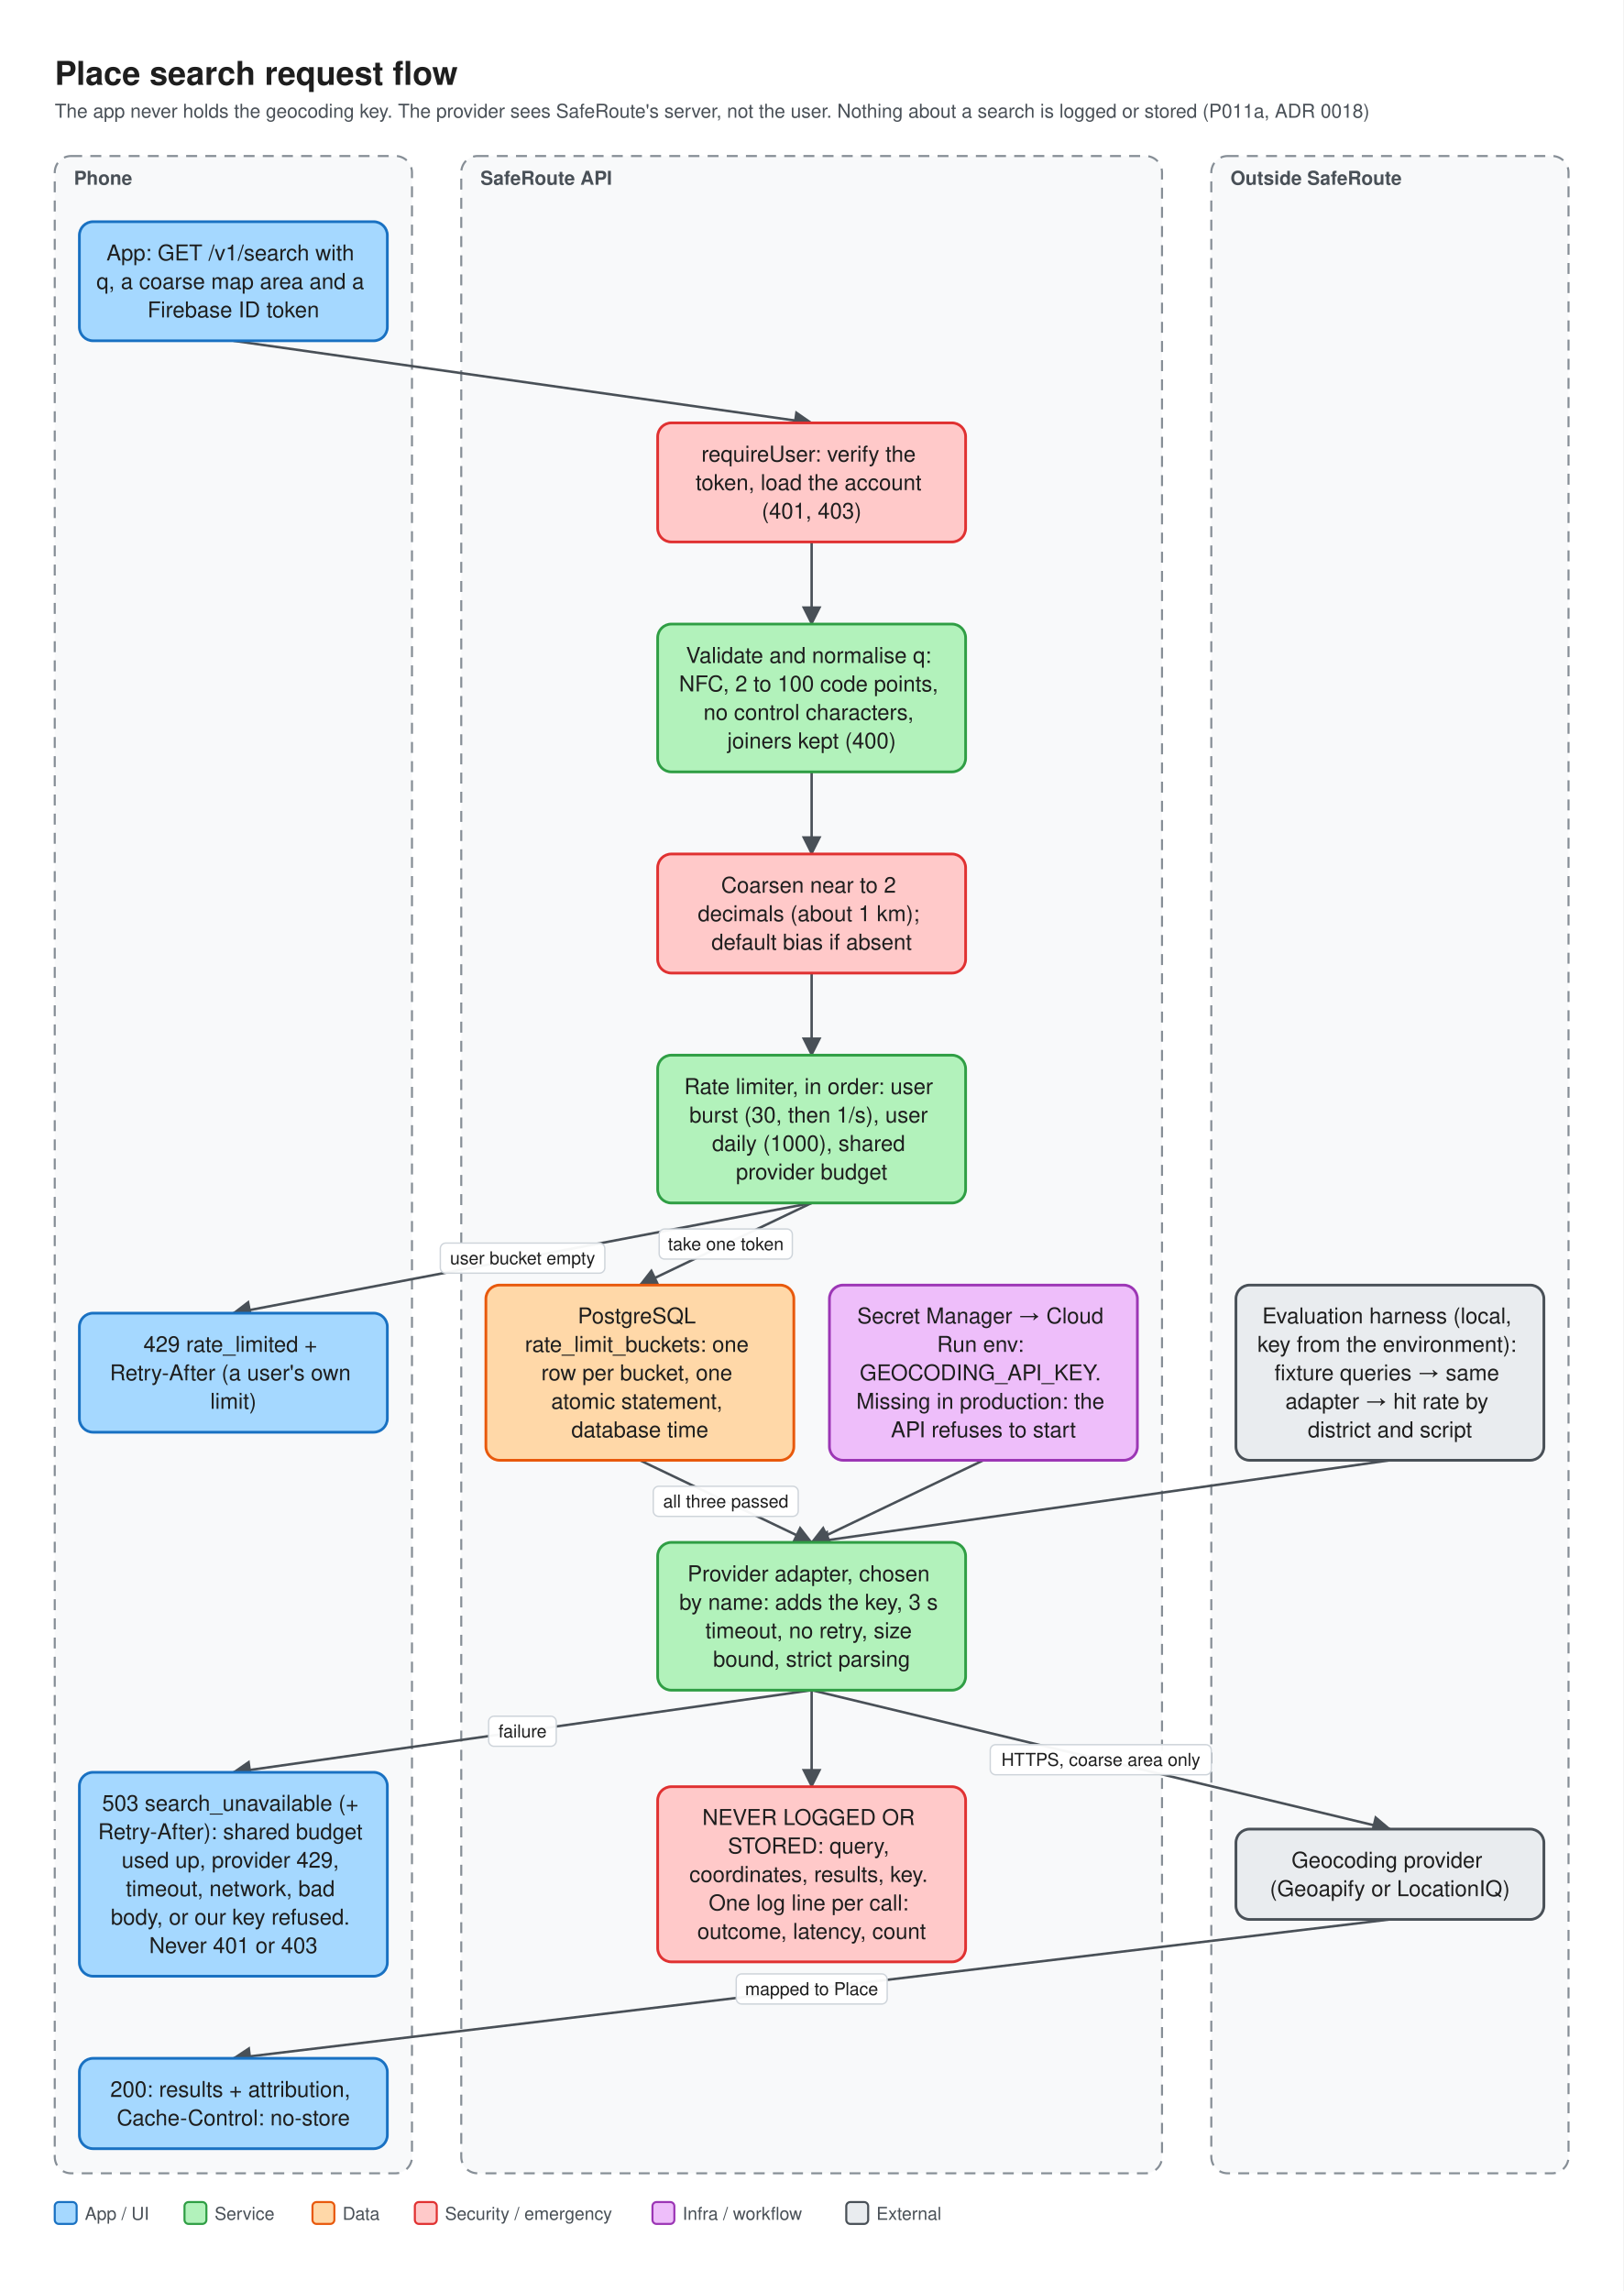
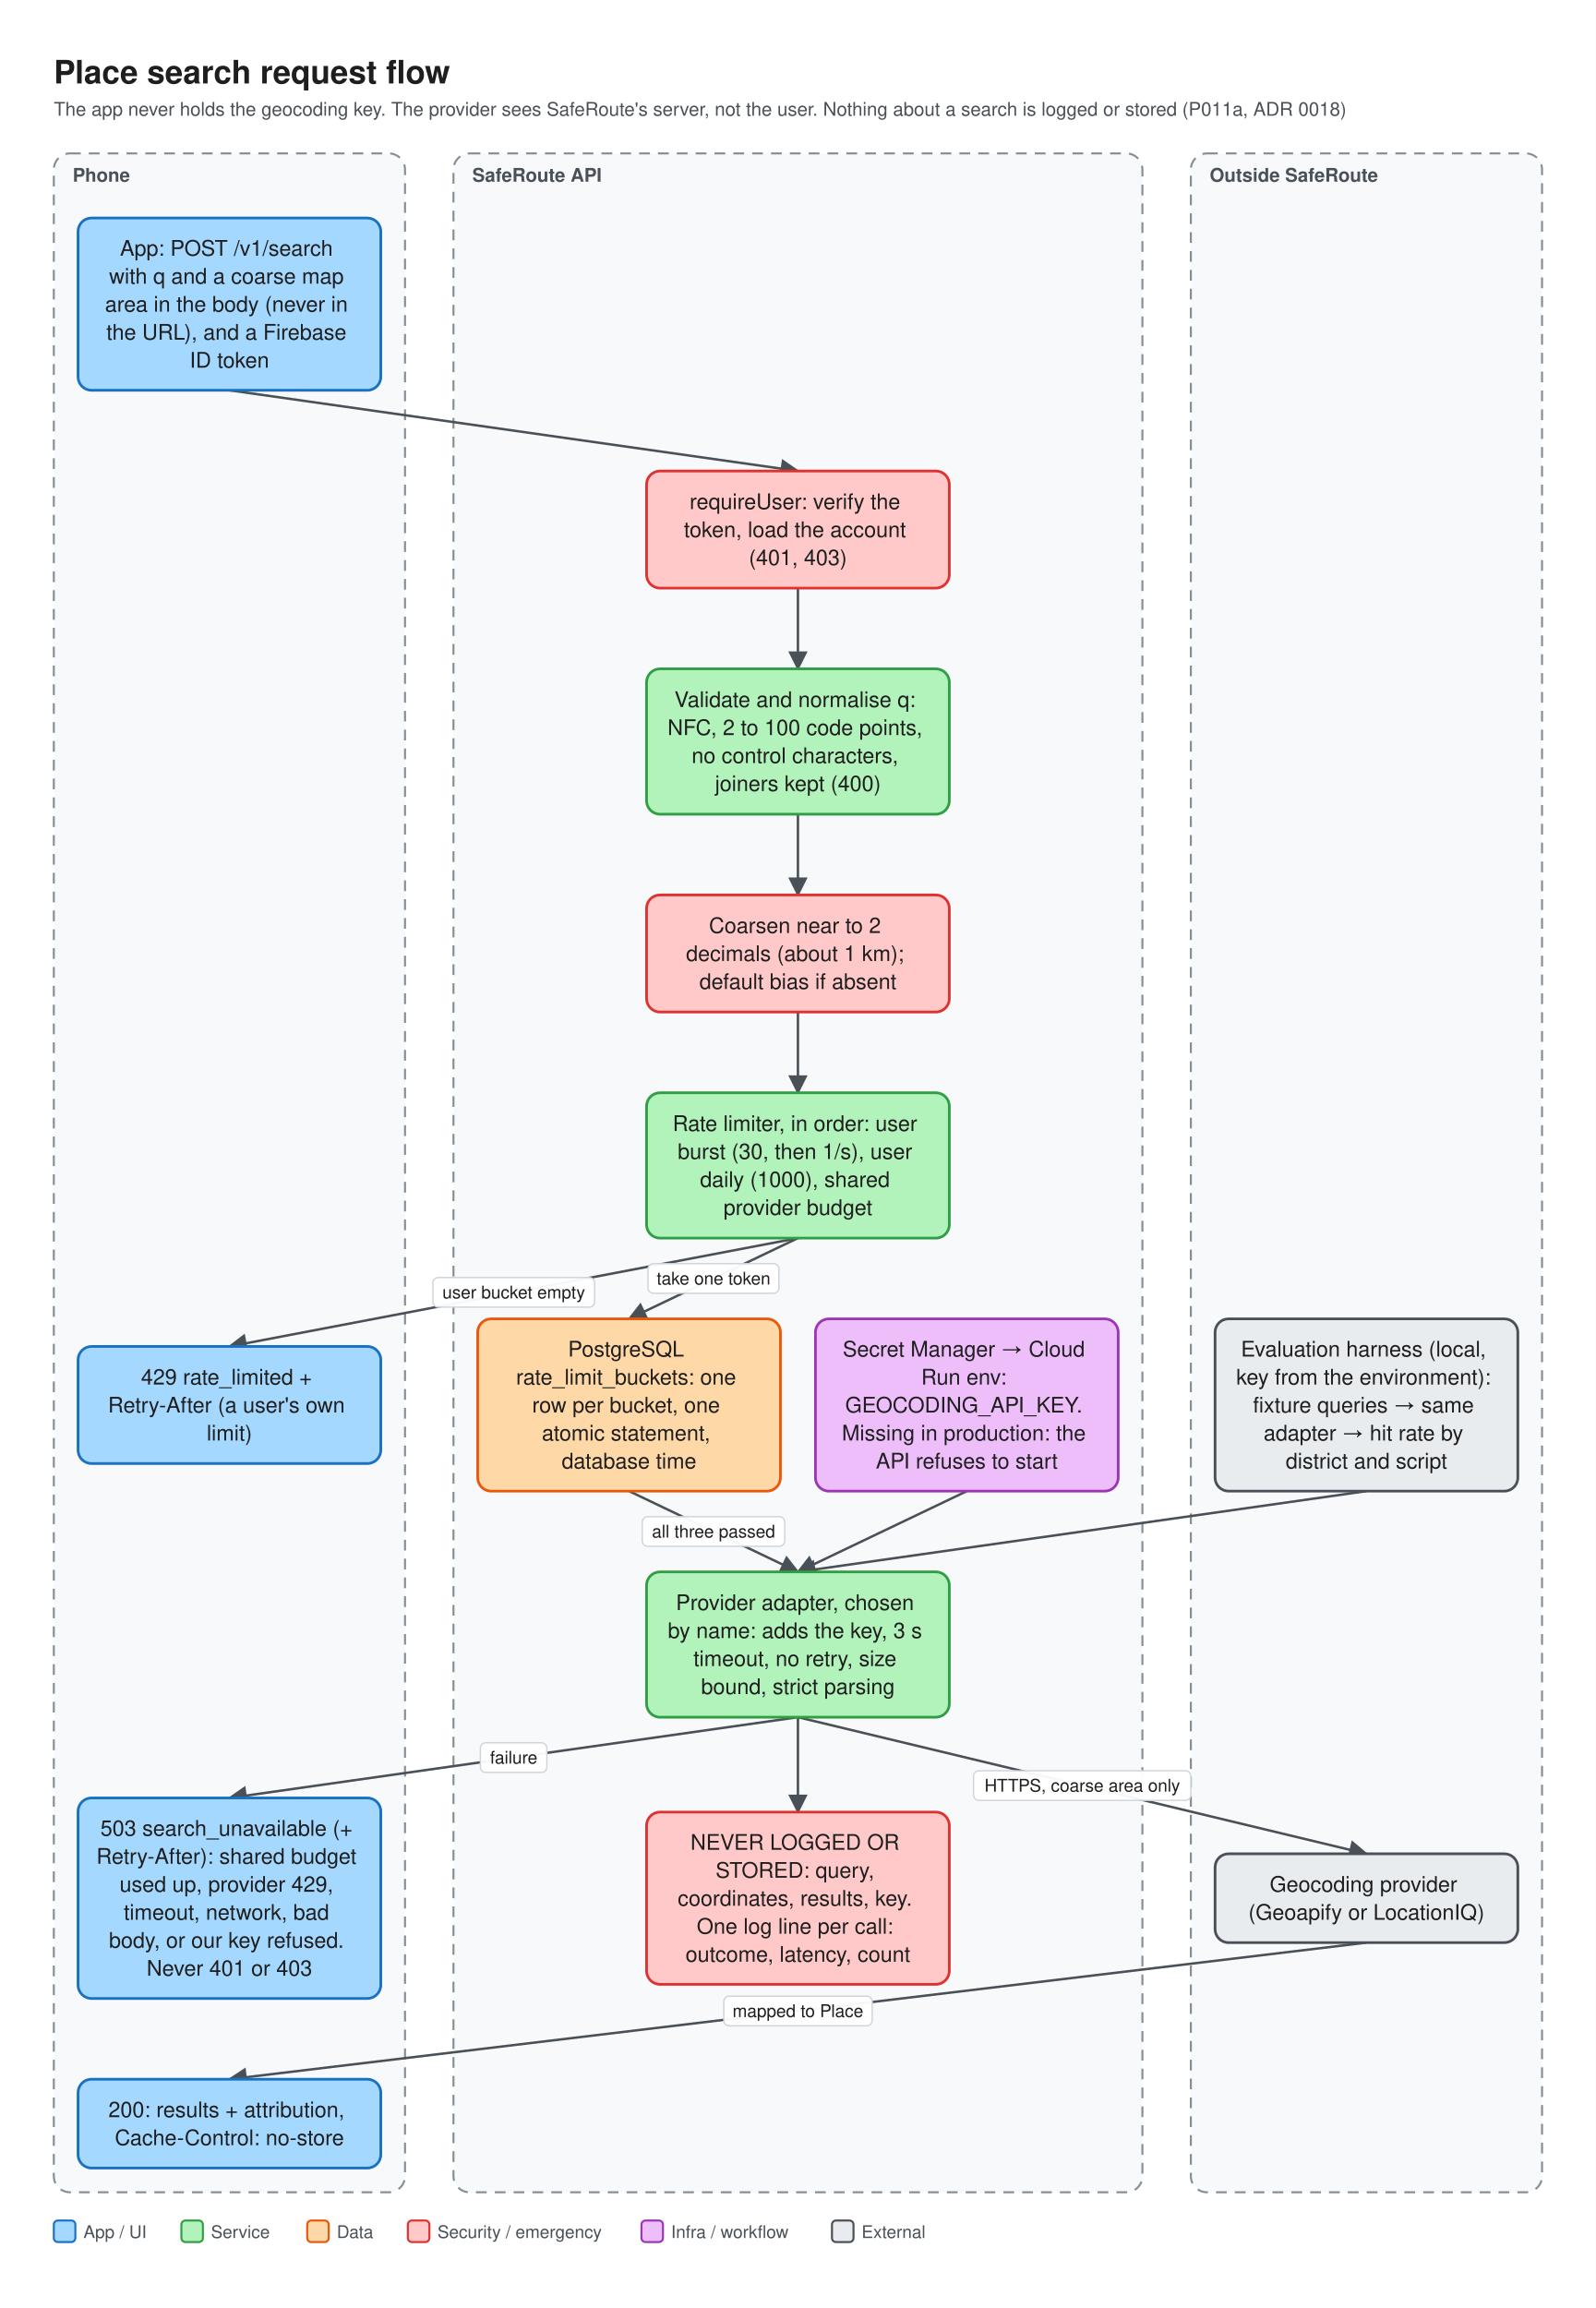
- <svg xmlns="http://www.w3.org/2000/svg" width="1186" height="1674" viewBox="0 0 1186 1674" font-family="Helvetica, Arial, sans-serif">
+ <svg xmlns="http://www.w3.org/2000/svg" width="1186" height="1715" viewBox="0 0 1186 1715" font-family="Helvetica, Arial, sans-serif">
  <defs>
    <marker id="arrow" viewBox="0 0 10 10" refX="9" refY="5" markerWidth="8" markerHeight="8" orient="auto">
      <path d="M0,0 L10,5 L0,10 z" fill="#495057" />
    </marker>
  </defs>
  <rect width="100%" height="100%" fill="#ffffff" />
  <text x="40" y="62" font-size="24" font-weight="700" fill="#1e1e1e">Place search request flow</text>
  <text x="40" y="86" font-size="14" fill="#495057">The app never holds the geocoding key. The provider sees SafeRoute's server, not the user. Nothing about a search is logged or stored (P011a, ADR 0018)</text>
-   <rect x="40" y="114" width="261" height="1474" rx="12" fill="#f8f9fa" stroke="#868e96" stroke-width="1.5" stroke-dasharray="8 6" />
+   <rect x="40" y="114" width="261" height="1515" rx="12" fill="#f8f9fa" stroke="#868e96" stroke-width="1.5" stroke-dasharray="8 6" />
  <text x="54" y="135" font-size="14" font-weight="700" fill="#495057">Phone</text>
-   <rect x="337" y="114" width="512" height="1474" rx="12" fill="#f8f9fa" stroke="#868e96" stroke-width="1.5" stroke-dasharray="8 6" />
+   <rect x="337" y="114" width="512" height="1515" rx="12" fill="#f8f9fa" stroke="#868e96" stroke-width="1.5" stroke-dasharray="8 6" />
  <text x="351" y="135" font-size="14" font-weight="700" fill="#495057">SafeRoute API</text>
-   <rect x="885" y="114" width="261" height="1474" rx="12" fill="#f8f9fa" stroke="#868e96" stroke-width="1.5" stroke-dasharray="8 6" />
+   <rect x="885" y="114" width="261" height="1515" rx="12" fill="#f8f9fa" stroke="#868e96" stroke-width="1.5" stroke-dasharray="8 6" />
  <text x="899" y="135" font-size="14" font-weight="700" fill="#495057">Outside SafeRoute</text>
-   <line x1="170.5" y1="249" x2="593" y2="309" stroke="#495057" stroke-width="1.8" marker-end="url(#arrow)" />
-   <line x1="593" y1="396" x2="593" y2="456" stroke="#495057" stroke-width="1.8" marker-end="url(#arrow)" />
-   <line x1="593" y1="564" x2="593" y2="624" stroke="#495057" stroke-width="1.8" marker-end="url(#arrow)" />
-   <line x1="593" y1="711" x2="593" y2="771" stroke="#495057" stroke-width="1.8" marker-end="url(#arrow)" />
-   <line x1="593" y1="879" x2="467.5" y2="939" stroke="#495057" stroke-width="1.8" marker-end="url(#arrow)" />
-   <line x1="593" y1="879" x2="170.5" y2="959.5" stroke="#495057" stroke-width="1.8" marker-end="url(#arrow)" />
-   <line x1="467.5" y1="1067" x2="593" y2="1127" stroke="#495057" stroke-width="1.8" marker-end="url(#arrow)" />
-   <line x1="718.5" y1="1067" x2="593" y2="1127" stroke="#495057" stroke-width="1.8" marker-end="url(#arrow)" />
-   <line x1="593" y1="1235" x2="1015.5" y2="1336.5" stroke="#495057" stroke-width="1.8" marker-end="url(#arrow)" />
-   <line x1="593" y1="1235" x2="170.5" y2="1295" stroke="#495057" stroke-width="1.8" marker-end="url(#arrow)" />
-   <line x1="593" y1="1235" x2="593" y2="1305.5" stroke="#495057" stroke-width="1.8" marker-end="url(#arrow)" />
-   <line x1="1015.5" y1="1402.5" x2="170.5" y2="1504" stroke="#495057" stroke-width="1.8" marker-end="url(#arrow)" />
-   <line x1="1015.5" y1="1067" x2="593" y2="1127" stroke="#495057" stroke-width="1.8" marker-end="url(#arrow)" />
-   <rect x="58" y="162" width="225" height="87" rx="10" fill="#a5d8ff" stroke="#1971c2" stroke-width="2" />
+   <line x1="170.5" y1="290" x2="593" y2="350" stroke="#495057" stroke-width="1.8" marker-end="url(#arrow)" />
+   <line x1="593" y1="437" x2="593" y2="497" stroke="#495057" stroke-width="1.8" marker-end="url(#arrow)" />
+   <line x1="593" y1="605" x2="593" y2="665" stroke="#495057" stroke-width="1.8" marker-end="url(#arrow)" />
+   <line x1="593" y1="752" x2="593" y2="812" stroke="#495057" stroke-width="1.8" marker-end="url(#arrow)" />
+   <line x1="593" y1="920" x2="467.5" y2="980" stroke="#495057" stroke-width="1.8" marker-end="url(#arrow)" />
+   <line x1="593" y1="920" x2="170.5" y2="1000.5" stroke="#495057" stroke-width="1.8" marker-end="url(#arrow)" />
+   <line x1="467.5" y1="1108" x2="593" y2="1168" stroke="#495057" stroke-width="1.8" marker-end="url(#arrow)" />
+   <line x1="718.5" y1="1108" x2="593" y2="1168" stroke="#495057" stroke-width="1.8" marker-end="url(#arrow)" />
+   <line x1="593" y1="1276" x2="1015.5" y2="1377.5" stroke="#495057" stroke-width="1.8" marker-end="url(#arrow)" />
+   <line x1="593" y1="1276" x2="170.5" y2="1336" stroke="#495057" stroke-width="1.8" marker-end="url(#arrow)" />
+   <line x1="593" y1="1276" x2="593" y2="1346.5" stroke="#495057" stroke-width="1.8" marker-end="url(#arrow)" />
+   <line x1="1015.5" y1="1443.5" x2="170.5" y2="1545" stroke="#495057" stroke-width="1.8" marker-end="url(#arrow)" />
+   <line x1="1015.5" y1="1108" x2="593" y2="1168" stroke="#495057" stroke-width="1.8" marker-end="url(#arrow)" />
+   <rect x="58" y="162" width="225" height="128" rx="10" fill="#a5d8ff" stroke="#1971c2" stroke-width="2" />
  <text x="170.5" font-size="16" fill="#1e1e1e" text-anchor="middle">
-     <tspan x="170.5" y="190.3">App: GET /v1/search with</tspan>
-     <tspan x="170.5" y="211.1">q, a coarse map area and a</tspan>
-     <tspan x="170.5" y="231.9">Firebase ID token</tspan>
+     <tspan x="170.5" y="190">App: POST /v1/search</tspan>
+     <tspan x="170.5" y="210.8">with q and a coarse map</tspan>
+     <tspan x="170.5" y="231.6">area in the body (never in</tspan>
+     <tspan x="170.5" y="252.4">the URL), and a Firebase</tspan>
+     <tspan x="170.5" y="273.2">ID token</tspan>
  </text>
-   <rect x="480.5" y="309" width="225" height="87" rx="10" fill="#ffc9c9" stroke="#e03131" stroke-width="2" />
+   <rect x="480.5" y="350" width="225" height="87" rx="10" fill="#ffc9c9" stroke="#e03131" stroke-width="2" />
  <text x="593" font-size="16" fill="#1e1e1e" text-anchor="middle">
-     <tspan x="593" y="337.3">requireUser: verify the</tspan>
-     <tspan x="593" y="358.1">token, load the account</tspan>
-     <tspan x="593" y="378.9">(401, 403)</tspan>
+     <tspan x="593" y="378.3">requireUser: verify the</tspan>
+     <tspan x="593" y="399.1">token, load the account</tspan>
+     <tspan x="593" y="419.9">(401, 403)</tspan>
  </text>
-   <rect x="480.5" y="456" width="225" height="108" rx="10" fill="#b2f2bb" stroke="#2f9e44" stroke-width="2" />
+   <rect x="480.5" y="497" width="225" height="108" rx="10" fill="#b2f2bb" stroke="#2f9e44" stroke-width="2" />
  <text x="593" font-size="16" fill="#1e1e1e" text-anchor="middle">
-     <tspan x="593" y="484.4">Validate and normalise q:</tspan>
-     <tspan x="593" y="505.2">NFC, 2 to 100 code points,</tspan>
-     <tspan x="593" y="526">no control characters,</tspan>
-     <tspan x="593" y="546.8">joiners kept (400)</tspan>
+     <tspan x="593" y="525.4">Validate and normalise q:</tspan>
+     <tspan x="593" y="546.2">NFC, 2 to 100 code points,</tspan>
+     <tspan x="593" y="567">no control characters,</tspan>
+     <tspan x="593" y="587.8">joiners kept (400)</tspan>
  </text>
-   <rect x="480.5" y="624" width="225" height="87" rx="10" fill="#ffc9c9" stroke="#e03131" stroke-width="2" />
+   <rect x="480.5" y="665" width="225" height="87" rx="10" fill="#ffc9c9" stroke="#e03131" stroke-width="2" />
  <text x="593" font-size="16" fill="#1e1e1e" text-anchor="middle">
-     <tspan x="593" y="652.3">Coarsen near to 2</tspan>
-     <tspan x="593" y="673.1">decimals (about 1 km);</tspan>
-     <tspan x="593" y="693.9">default bias if absent</tspan>
+     <tspan x="593" y="693.3">Coarsen near to 2</tspan>
+     <tspan x="593" y="714.1">decimals (about 1 km);</tspan>
+     <tspan x="593" y="734.9">default bias if absent</tspan>
  </text>
-   <rect x="480.5" y="771" width="225" height="108" rx="10" fill="#b2f2bb" stroke="#2f9e44" stroke-width="2" />
+   <rect x="480.5" y="812" width="225" height="108" rx="10" fill="#b2f2bb" stroke="#2f9e44" stroke-width="2" />
  <text x="593" font-size="16" fill="#1e1e1e" text-anchor="middle">
-     <tspan x="593" y="799.4">Rate limiter, in order: user</tspan>
-     <tspan x="593" y="820.2">burst (30, then 1/s), user</tspan>
-     <tspan x="593" y="841">daily (1000), shared</tspan>
-     <tspan x="593" y="861.8">provider budget</tspan>
+     <tspan x="593" y="840.4">Rate limiter, in order: user</tspan>
+     <tspan x="593" y="861.2">burst (30, then 1/s), user</tspan>
+     <tspan x="593" y="882">daily (1000), shared</tspan>
+     <tspan x="593" y="902.8">provider budget</tspan>
  </text>
-   <rect x="355" y="939" width="225" height="128" rx="10" fill="#ffd8a8" stroke="#e8590c" stroke-width="2" />
+   <rect x="355" y="980" width="225" height="128" rx="10" fill="#ffd8a8" stroke="#e8590c" stroke-width="2" />
  <text x="467.5" font-size="16" fill="#1e1e1e" text-anchor="middle">
-     <tspan x="467.5" y="967">PostgreSQL</tspan>
-     <tspan x="467.5" y="987.8">rate_limit_buckets: one</tspan>
-     <tspan x="467.5" y="1008.6">row per bucket, one</tspan>
-     <tspan x="467.5" y="1029.4">atomic statement,</tspan>
-     <tspan x="467.5" y="1050.2">database time</tspan>
+     <tspan x="467.5" y="1008">PostgreSQL</tspan>
+     <tspan x="467.5" y="1028.8">rate_limit_buckets: one</tspan>
+     <tspan x="467.5" y="1049.6">row per bucket, one</tspan>
+     <tspan x="467.5" y="1070.4">atomic statement,</tspan>
+     <tspan x="467.5" y="1091.2">database time</tspan>
  </text>
-   <rect x="480.5" y="1127" width="225" height="108" rx="10" fill="#b2f2bb" stroke="#2f9e44" stroke-width="2" />
+   <rect x="480.5" y="1168" width="225" height="108" rx="10" fill="#b2f2bb" stroke="#2f9e44" stroke-width="2" />
  <text x="593" font-size="16" fill="#1e1e1e" text-anchor="middle">
-     <tspan x="593" y="1155.4">Provider adapter, chosen</tspan>
-     <tspan x="593" y="1176.2">by name: adds the key, 3 s</tspan>
-     <tspan x="593" y="1197">timeout, no retry, size</tspan>
-     <tspan x="593" y="1217.8">bound, strict parsing</tspan>
+     <tspan x="593" y="1196.4">Provider adapter, chosen</tspan>
+     <tspan x="593" y="1217.2">by name: adds the key, 3 s</tspan>
+     <tspan x="593" y="1238">timeout, no retry, size</tspan>
+     <tspan x="593" y="1258.8">bound, strict parsing</tspan>
  </text>
-   <rect x="903" y="1336.5" width="225" height="66" rx="10" fill="#e9ecef" stroke="#495057" stroke-width="2" />
+   <rect x="903" y="1377.5" width="225" height="66" rx="10" fill="#e9ecef" stroke="#495057" stroke-width="2" />
  <text x="1015.5" font-size="16" fill="#1e1e1e" text-anchor="middle">
-     <tspan x="1015.5" y="1364.7">Geocoding provider</tspan>
-     <tspan x="1015.5" y="1385.5">(Geoapify or LocationIQ)</tspan>
+     <tspan x="1015.5" y="1405.7">Geocoding provider</tspan>
+     <tspan x="1015.5" y="1426.5">(Geoapify or LocationIQ)</tspan>
  </text>
-   <rect x="58" y="1504" width="225" height="66" rx="10" fill="#a5d8ff" stroke="#1971c2" stroke-width="2" />
+   <rect x="58" y="1545" width="225" height="66" rx="10" fill="#a5d8ff" stroke="#1971c2" stroke-width="2" />
  <text x="170.5" font-size="16" fill="#1e1e1e" text-anchor="middle">
-     <tspan x="170.5" y="1532.2">200: results + attribution,</tspan>
-     <tspan x="170.5" y="1553">Cache-Control: no-store</tspan>
+     <tspan x="170.5" y="1573.2">200: results + attribution,</tspan>
+     <tspan x="170.5" y="1594">Cache-Control: no-store</tspan>
  </text>
-   <rect x="58" y="959.5" width="225" height="87" rx="10" fill="#a5d8ff" stroke="#1971c2" stroke-width="2" />
+   <rect x="58" y="1000.5" width="225" height="87" rx="10" fill="#a5d8ff" stroke="#1971c2" stroke-width="2" />
  <text x="170.5" font-size="16" fill="#1e1e1e" text-anchor="middle">
-     <tspan x="170.5" y="987.8">429 rate_limited +</tspan>
-     <tspan x="170.5" y="1008.6">Retry-After (a user's own</tspan>
-     <tspan x="170.5" y="1029.4">limit)</tspan>
+     <tspan x="170.5" y="1028.8">429 rate_limited +</tspan>
+     <tspan x="170.5" y="1049.6">Retry-After (a user's own</tspan>
+     <tspan x="170.5" y="1070.4">limit)</tspan>
  </text>
-   <rect x="58" y="1295" width="225" height="149" rx="10" fill="#a5d8ff" stroke="#1971c2" stroke-width="2" />
+   <rect x="58" y="1336" width="225" height="149" rx="10" fill="#a5d8ff" stroke="#1971c2" stroke-width="2" />
  <text x="170.5" font-size="16" fill="#1e1e1e" text-anchor="middle">
-     <tspan x="170.5" y="1323.1">503 search_unavailable (+</tspan>
-     <tspan x="170.5" y="1343.9">Retry-After): shared budget</tspan>
-     <tspan x="170.5" y="1364.7">used up, provider 429,</tspan>
-     <tspan x="170.5" y="1385.5">timeout, network, bad</tspan>
-     <tspan x="170.5" y="1406.3">body, or our key refused.</tspan>
-     <tspan x="170.5" y="1427.1">Never 401 or 403</tspan>
+     <tspan x="170.5" y="1364.1">503 search_unavailable (+</tspan>
+     <tspan x="170.5" y="1384.9">Retry-After): shared budget</tspan>
+     <tspan x="170.5" y="1405.7">used up, provider 429,</tspan>
+     <tspan x="170.5" y="1426.5">timeout, network, bad</tspan>
+     <tspan x="170.5" y="1447.3">body, or our key refused.</tspan>
+     <tspan x="170.5" y="1468.1">Never 401 or 403</tspan>
  </text>
-   <rect x="606" y="939" width="225" height="128" rx="10" fill="#eebefa" stroke="#9c36b5" stroke-width="2" />
+   <rect x="606" y="980" width="225" height="128" rx="10" fill="#eebefa" stroke="#9c36b5" stroke-width="2" />
  <text x="718.5" font-size="16" fill="#1e1e1e" text-anchor="middle">
-     <tspan x="718.5" y="967">Secret Manager → Cloud</tspan>
-     <tspan x="718.5" y="987.8">Run env:</tspan>
-     <tspan x="718.5" y="1008.6">GEOCODING_API_KEY.</tspan>
-     <tspan x="718.5" y="1029.4">Missing in production: the</tspan>
-     <tspan x="718.5" y="1050.2">API refuses to start</tspan>
+     <tspan x="718.5" y="1008">Secret Manager → Cloud</tspan>
+     <tspan x="718.5" y="1028.8">Run env:</tspan>
+     <tspan x="718.5" y="1049.6">GEOCODING_API_KEY.</tspan>
+     <tspan x="718.5" y="1070.4">Missing in production: the</tspan>
+     <tspan x="718.5" y="1091.2">API refuses to start</tspan>
  </text>
-   <rect x="480.5" y="1305.5" width="225" height="128" rx="10" fill="#ffc9c9" stroke="#e03131" stroke-width="2" />
+   <rect x="480.5" y="1346.5" width="225" height="128" rx="10" fill="#ffc9c9" stroke="#e03131" stroke-width="2" />
  <text x="593" font-size="16" fill="#1e1e1e" text-anchor="middle">
-     <tspan x="593" y="1333.5">NEVER LOGGED OR</tspan>
-     <tspan x="593" y="1354.3">STORED: query,</tspan>
-     <tspan x="593" y="1375.1">coordinates, results, key.</tspan>
-     <tspan x="593" y="1395.9">One log line per call:</tspan>
-     <tspan x="593" y="1416.7">outcome, latency, count</tspan>
+     <tspan x="593" y="1374.5">NEVER LOGGED OR</tspan>
+     <tspan x="593" y="1395.3">STORED: query,</tspan>
+     <tspan x="593" y="1416.1">coordinates, results, key.</tspan>
+     <tspan x="593" y="1436.9">One log line per call:</tspan>
+     <tspan x="593" y="1457.7">outcome, latency, count</tspan>
  </text>
-   <rect x="903" y="939" width="225" height="128" rx="10" fill="#e9ecef" stroke="#495057" stroke-width="2" />
+   <rect x="903" y="980" width="225" height="128" rx="10" fill="#e9ecef" stroke="#495057" stroke-width="2" />
  <text x="1015.5" font-size="16" fill="#1e1e1e" text-anchor="middle">
-     <tspan x="1015.5" y="967">Evaluation harness (local,</tspan>
-     <tspan x="1015.5" y="987.8">key from the environment):</tspan>
-     <tspan x="1015.5" y="1008.6">fixture queries → same</tspan>
-     <tspan x="1015.5" y="1029.4">adapter → hit rate by</tspan>
-     <tspan x="1015.5" y="1050.2">district and script</tspan>
+     <tspan x="1015.5" y="1008">Evaluation harness (local,</tspan>
+     <tspan x="1015.5" y="1028.8">key from the environment):</tspan>
+     <tspan x="1015.5" y="1049.6">fixture queries → same</tspan>
+     <tspan x="1015.5" y="1070.4">adapter → hit rate by</tspan>
+     <tspan x="1015.5" y="1091.2">district and script</tspan>
  </text>
-   <rect x="481.6" y="898" width="97.3" height="22" rx="4" fill="#ffffff" fill-opacity="0.95" stroke="#ced4da" stroke-width="1" />
-   <text x="530.3" y="913.5" font-size="13" fill="#1e1e1e" text-anchor="middle">take one token</text>
-   <rect x="321.7" y="908.3" width="120.2" height="22" rx="4" fill="#ffffff" fill-opacity="0.95" stroke="#ced4da" stroke-width="1" />
-   <text x="381.8" y="923.8" font-size="13" fill="#1e1e1e" text-anchor="middle">user bucket empty</text>
-   <rect x="477.3" y="1086" width="105.9" height="22" rx="4" fill="#ffffff" fill-opacity="0.95" stroke="#ced4da" stroke-width="1" />
-   <text x="530.3" y="1101.5" font-size="13" fill="#1e1e1e" text-anchor="middle">all three passed</text>
-   <rect x="723.5" y="1274.8" width="161.5" height="22" rx="4" fill="#ffffff" fill-opacity="0.95" stroke="#ced4da" stroke-width="1" />
-   <text x="804.3" y="1290.3" font-size="13" fill="#1e1e1e" text-anchor="middle">HTTPS, coarse area only</text>
-   <rect x="357" y="1254" width="49.4" height="22" rx="4" fill="#ffffff" fill-opacity="0.95" stroke="#ced4da" stroke-width="1" />
-   <text x="381.8" y="1269.5" font-size="13" fill="#1e1e1e" text-anchor="middle">failure</text>
-   <rect x="537.9" y="1442.3" width="110.3" height="22" rx="4" fill="#ffffff" fill-opacity="0.95" stroke="#ced4da" stroke-width="1" />
-   <text x="593" y="1457.8" font-size="13" fill="#1e1e1e" text-anchor="middle">mapped to Place</text>
-   <rect x="40" y="1609" width="16" height="16" rx="3" fill="#a5d8ff" stroke="#1971c2" stroke-width="1.5" />
-   <text x="62" y="1622" font-size="13" fill="#495057">App / UI</text>
-   <rect x="134.8" y="1609" width="16" height="16" rx="3" fill="#b2f2bb" stroke="#2f9e44" stroke-width="1.5" />
-   <text x="156.8" y="1622" font-size="13" fill="#495057">Service</text>
-   <rect x="228.3" y="1609" width="16" height="16" rx="3" fill="#ffd8a8" stroke="#e8590c" stroke-width="1.5" />
-   <text x="250.3" y="1622" font-size="13" fill="#495057">Data</text>
-   <rect x="303.1" y="1609" width="16" height="16" rx="3" fill="#ffc9c9" stroke="#e03131" stroke-width="1.5" />
-   <text x="325.1" y="1622" font-size="13" fill="#495057">Security / emergency</text>
-   <rect x="476.7" y="1609" width="16" height="16" rx="3" fill="#eebefa" stroke="#9c36b5" stroke-width="1.5" />
-   <text x="498.7" y="1622" font-size="13" fill="#495057">Infra / workflow</text>
-   <rect x="618.3" y="1609" width="16" height="16" rx="3" fill="#e9ecef" stroke="#495057" stroke-width="1.5" />
-   <text x="640.3" y="1622" font-size="13" fill="#495057">External</text>
+   <rect x="481.6" y="939" width="97.3" height="22" rx="4" fill="#ffffff" fill-opacity="0.95" stroke="#ced4da" stroke-width="1" />
+   <text x="530.3" y="954.5" font-size="13" fill="#1e1e1e" text-anchor="middle">take one token</text>
+   <rect x="321.7" y="949.3" width="120.2" height="22" rx="4" fill="#ffffff" fill-opacity="0.95" stroke="#ced4da" stroke-width="1" />
+   <text x="381.8" y="964.8" font-size="13" fill="#1e1e1e" text-anchor="middle">user bucket empty</text>
+   <rect x="477.3" y="1127" width="105.9" height="22" rx="4" fill="#ffffff" fill-opacity="0.95" stroke="#ced4da" stroke-width="1" />
+   <text x="530.3" y="1142.5" font-size="13" fill="#1e1e1e" text-anchor="middle">all three passed</text>
+   <rect x="723.5" y="1315.8" width="161.5" height="22" rx="4" fill="#ffffff" fill-opacity="0.95" stroke="#ced4da" stroke-width="1" />
+   <text x="804.3" y="1331.3" font-size="13" fill="#1e1e1e" text-anchor="middle">HTTPS, coarse area only</text>
+   <rect x="357" y="1295" width="49.4" height="22" rx="4" fill="#ffffff" fill-opacity="0.95" stroke="#ced4da" stroke-width="1" />
+   <text x="381.8" y="1310.5" font-size="13" fill="#1e1e1e" text-anchor="middle">failure</text>
+   <rect x="537.9" y="1483.3" width="110.3" height="22" rx="4" fill="#ffffff" fill-opacity="0.95" stroke="#ced4da" stroke-width="1" />
+   <text x="593" y="1498.8" font-size="13" fill="#1e1e1e" text-anchor="middle">mapped to Place</text>
+   <rect x="40" y="1650" width="16" height="16" rx="3" fill="#a5d8ff" stroke="#1971c2" stroke-width="1.5" />
+   <text x="62" y="1663" font-size="13" fill="#495057">App / UI</text>
+   <rect x="134.8" y="1650" width="16" height="16" rx="3" fill="#b2f2bb" stroke="#2f9e44" stroke-width="1.5" />
+   <text x="156.8" y="1663" font-size="13" fill="#495057">Service</text>
+   <rect x="228.3" y="1650" width="16" height="16" rx="3" fill="#ffd8a8" stroke="#e8590c" stroke-width="1.5" />
+   <text x="250.3" y="1663" font-size="13" fill="#495057">Data</text>
+   <rect x="303.1" y="1650" width="16" height="16" rx="3" fill="#ffc9c9" stroke="#e03131" stroke-width="1.5" />
+   <text x="325.1" y="1663" font-size="13" fill="#495057">Security / emergency</text>
+   <rect x="476.7" y="1650" width="16" height="16" rx="3" fill="#eebefa" stroke="#9c36b5" stroke-width="1.5" />
+   <text x="498.7" y="1663" font-size="13" fill="#495057">Infra / workflow</text>
+   <rect x="618.3" y="1650" width="16" height="16" rx="3" fill="#e9ecef" stroke="#495057" stroke-width="1.5" />
+   <text x="640.3" y="1663" font-size="13" fill="#495057">External</text>
</svg>
